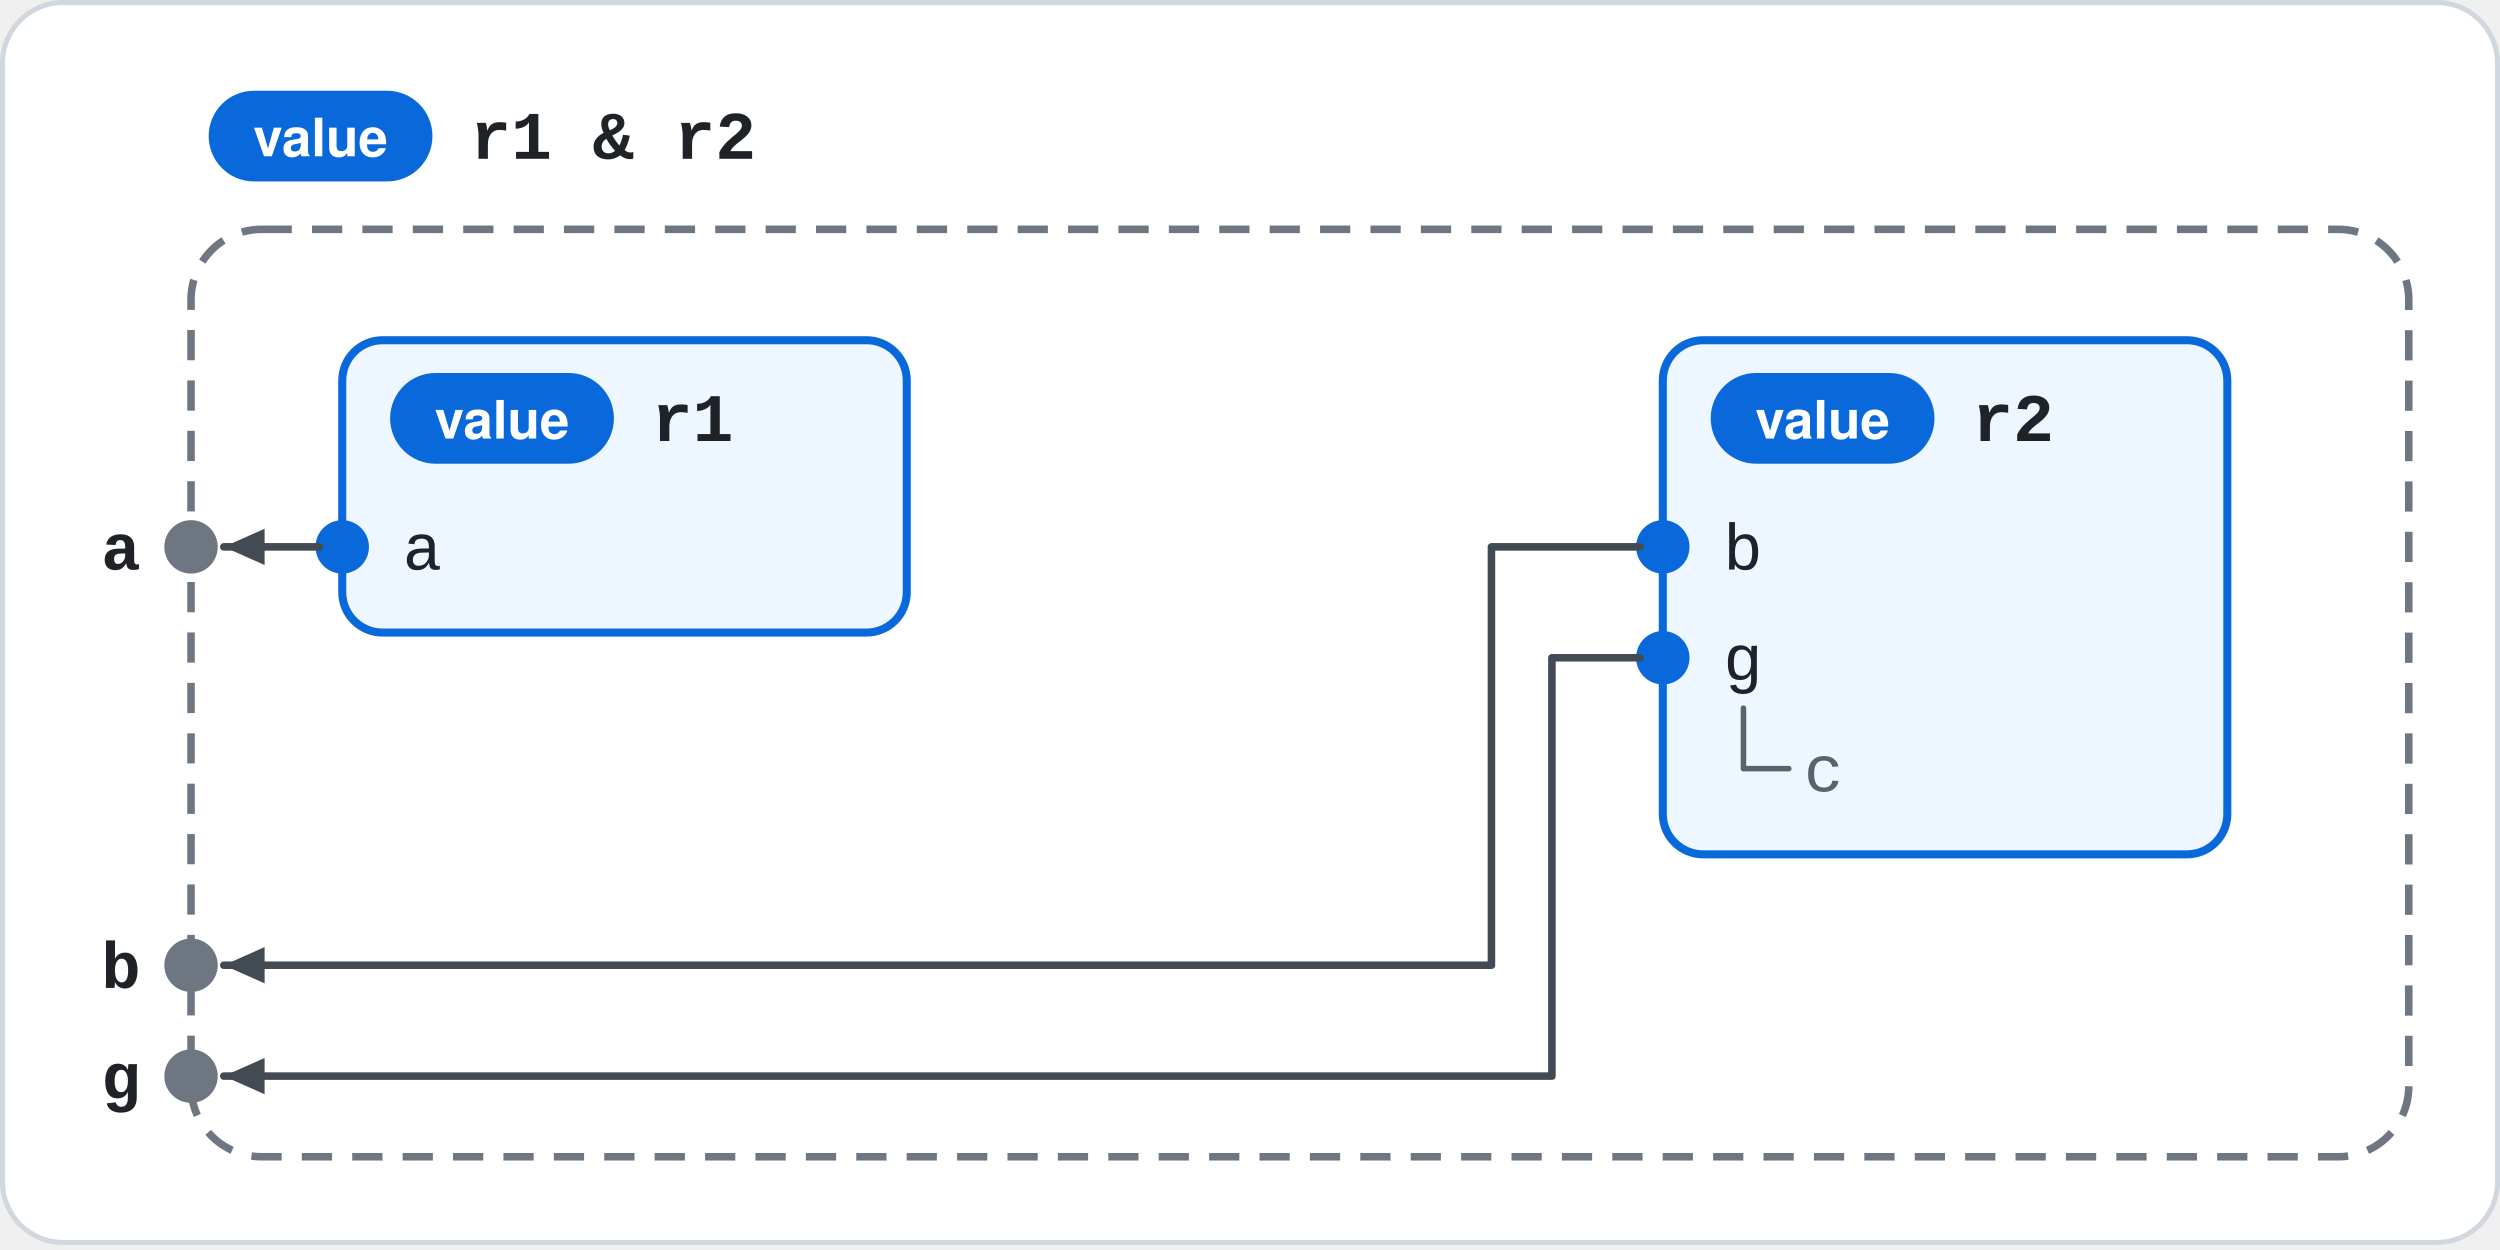
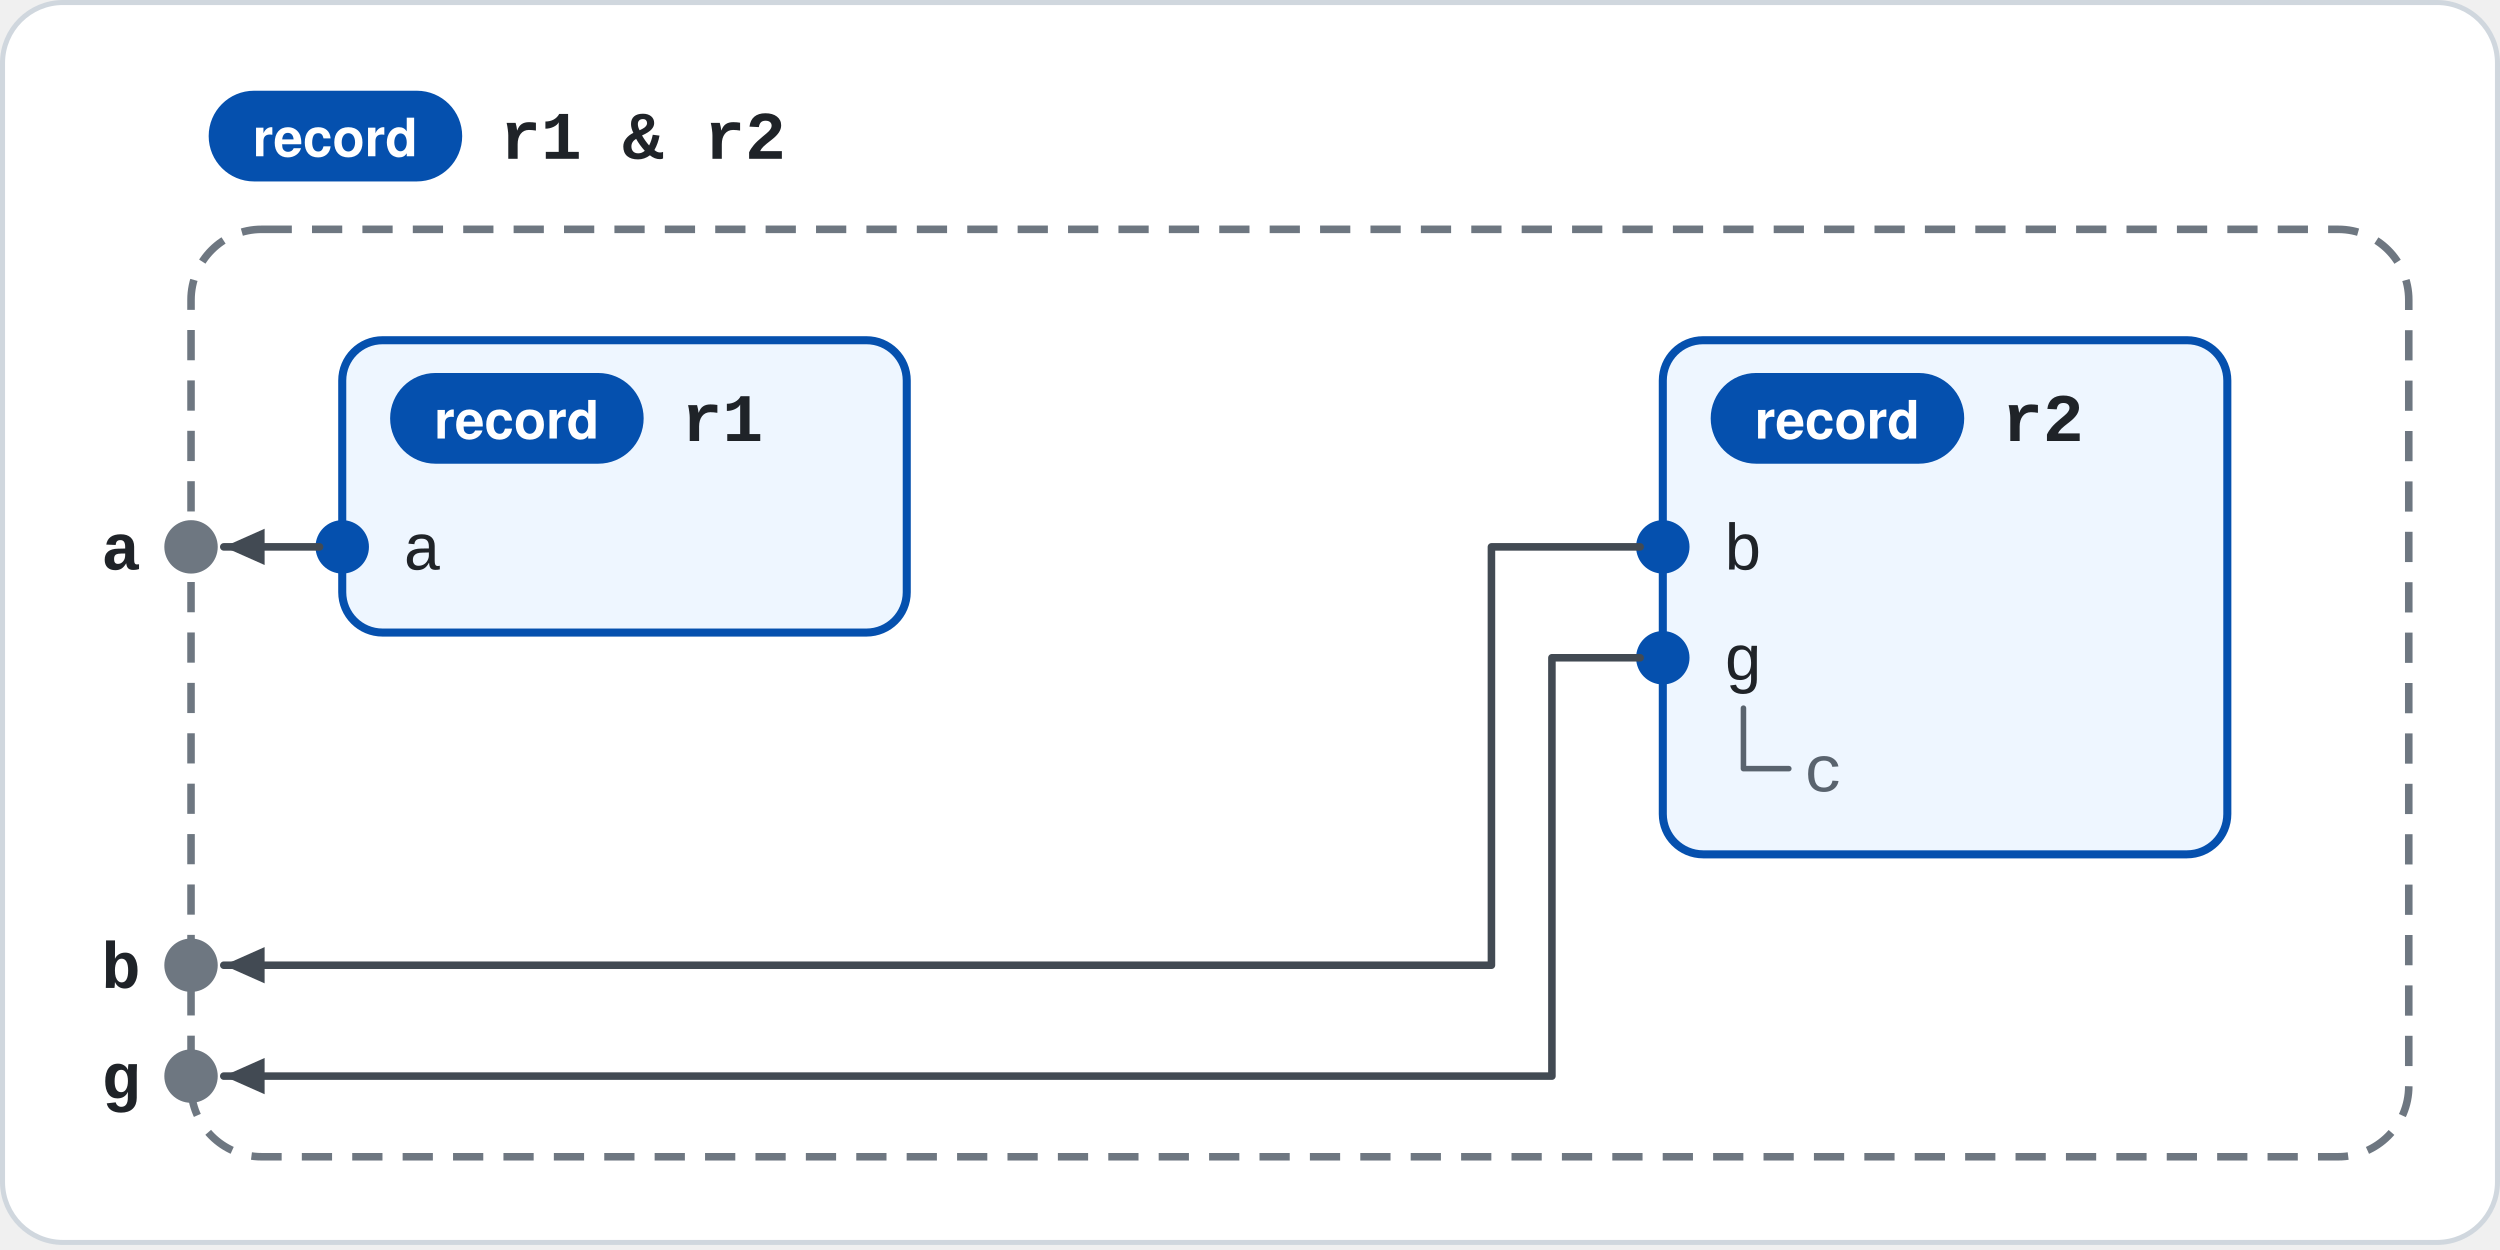
<svg xmlns="http://www.w3.org/2000/svg" width="496" height="248" viewBox="0 0 496 248" role="img">
  <defs>
    <marker id="arrow" viewBox="0 0 10 10" refX="9" refY="5" markerWidth="9" markerHeight="9" markerUnits="userSpaceOnUse" orient="auto-start-reverse">
      <path d="M 0 1 L 9 5 L 0 9 z" fill="#424a53" />
    </marker>
+     <marker id="arrow-fault" viewBox="0 0 10 10" refX="9" refY="5" markerWidth="9" markerHeight="9" markerUnits="userSpaceOnUse" orient="auto-start-reverse">
+       <path d="M 0 1 L 9 5 L 0 9 z" fill="#cf222e" />
+     </marker>
  </defs>
  <rect x="0.5" y="0.5" width="495" height="246" rx="12" fill="#ffffff" stroke="#d0d7de" />
  <g transform="translate(37.9,45.5)">
-     <rect x="30.0" y="22.0" width="112.0" height="58.0" rx="8" fill="#eef6ff" stroke="#0969da" stroke-width="1.6" />
-     <rect x="40.0" y="29.0" width="43.4" height="17.0" rx="8.5" fill="#0969da" stroke="#0969da" stroke-width="1" />
-     <text x="61.7" y="41.5" font-family="-apple-system, BlinkMacSystemFont, 'Segoe UI', Helvetica, Arial, sans-serif" font-size="10.5" font-weight="bold" fill="#ffffff" text-anchor="middle">value</text>
-     <text x="91.4" y="42.0" font-family="ui-monospace, SFMono-Regular, Menlo, Consolas, 'Liberation Mono', monospace" font-size="13.5" font-weight="bold" fill="#1f2328" text-anchor="start">r1</text>
+     <rect x="30.0" y="22.0" width="112.0" height="58.0" rx="8" fill="#eef6ff" stroke="#0550ae" stroke-width="1.6" />
+     <rect x="40.0" y="29.0" width="49.3" height="17.0" rx="8.5" fill="#0550ae" stroke="#0550ae" stroke-width="1" />
+     <text x="64.6" y="41.5" font-family="-apple-system, BlinkMacSystemFont, 'Segoe UI', Helvetica, Arial, sans-serif" font-size="10.5" font-weight="bold" fill="#ffffff" text-anchor="middle">record</text>
+     <text x="97.3" y="42.0" font-family="ui-monospace, SFMono-Regular, Menlo, Consolas, 'Liberation Mono', monospace" font-size="13.5" font-weight="bold" fill="#1f2328" text-anchor="start">r1</text>
    <text x="42.0" y="67.5" font-family="ui-monospace, SFMono-Regular, Menlo, Consolas, 'Liberation Mono', monospace" font-size="13" font-weight="normal" fill="#1f2328" text-anchor="start">a</text>
-     <circle cx="30.0" cy="63.0" r="4.5" fill="#0969da" stroke="#0969da" stroke-width="1.6" />
-     <rect x="292.0" y="22.0" width="112.0" height="102.0" rx="8" fill="#eef6ff" stroke="#0969da" stroke-width="1.6" />
-     <rect x="302.0" y="29.0" width="43.4" height="17.0" rx="8.5" fill="#0969da" stroke="#0969da" stroke-width="1" />
-     <text x="323.7" y="41.5" font-family="-apple-system, BlinkMacSystemFont, 'Segoe UI', Helvetica, Arial, sans-serif" font-size="10.5" font-weight="bold" fill="#ffffff" text-anchor="middle">value</text>
-     <text x="353.4" y="42.0" font-family="ui-monospace, SFMono-Regular, Menlo, Consolas, 'Liberation Mono', monospace" font-size="13.5" font-weight="bold" fill="#1f2328" text-anchor="start">r2</text>
+     <circle cx="30.0" cy="63.0" r="4.5" fill="#0550ae" stroke="#0550ae" stroke-width="1.6" />
+     <rect x="292.0" y="22.0" width="112.0" height="102.0" rx="8" fill="#eef6ff" stroke="#0550ae" stroke-width="1.6" />
+     <rect x="302.0" y="29.0" width="49.3" height="17.0" rx="8.5" fill="#0550ae" stroke="#0550ae" stroke-width="1" />
+     <text x="326.6" y="41.5" font-family="-apple-system, BlinkMacSystemFont, 'Segoe UI', Helvetica, Arial, sans-serif" font-size="10.5" font-weight="bold" fill="#ffffff" text-anchor="middle">record</text>
+     <text x="359.3" y="42.0" font-family="ui-monospace, SFMono-Regular, Menlo, Consolas, 'Liberation Mono', monospace" font-size="13.5" font-weight="bold" fill="#1f2328" text-anchor="start">r2</text>
    <text x="304.0" y="67.5" font-family="ui-monospace, SFMono-Regular, Menlo, Consolas, 'Liberation Mono', monospace" font-size="13" font-weight="normal" fill="#1f2328" text-anchor="start">b</text>
    <text x="304.0" y="89.5" font-family="ui-monospace, SFMono-Regular, Menlo, Consolas, 'Liberation Mono', monospace" font-size="13" font-weight="normal" fill="#1f2328" text-anchor="start">g</text>
    <text x="320.0" y="111.5" font-family="ui-monospace, SFMono-Regular, Menlo, Consolas, 'Liberation Mono', monospace" font-size="13" font-weight="normal" fill="#59636e" text-anchor="start">c</text>
    <path d="M 308.0,95.0 L 308.0,107.0 L 317.0,107.0" fill="none" stroke="#59636e" stroke-width="1.1" stroke-linejoin="round" stroke-linecap="round" />
-     <circle cx="292.0" cy="63.0" r="4.5" fill="#0969da" stroke="#0969da" stroke-width="1.6" />
-     <circle cx="292.0" cy="85.0" r="4.5" fill="#0969da" stroke="#0969da" stroke-width="1.6" />
+     <circle cx="292.0" cy="63.0" r="4.5" fill="#0550ae" stroke="#0550ae" stroke-width="1.6" />
+     <circle cx="292.0" cy="85.0" r="4.5" fill="#0550ae" stroke="#0550ae" stroke-width="1.6" />
    <path d="M 25.5,63.0 L 6.5,63.0" fill="none" stroke="#424a53" stroke-width="1.5" stroke-linejoin="round" stroke-linecap="round" marker-end="url(#arrow)" />
    <circle cx="0.0" cy="63.0" r="4.5" fill="#6e7781" stroke="#6e7781" stroke-width="1.6" />
    <text x="-10.0" y="67.5" font-family="ui-monospace, SFMono-Regular, Menlo, Consolas, 'Liberation Mono', monospace" font-size="13" font-weight="bold" fill="#1f2328" text-anchor="end">a</text>
    <path d="M 287.5,63.0 L 258.0,63.0 L 258.0,146.0 L 6.5,146.0" fill="none" stroke="#424a53" stroke-width="1.5" stroke-linejoin="round" stroke-linecap="round" marker-end="url(#arrow)" />
    <circle cx="0.0" cy="146.0" r="4.5" fill="#6e7781" stroke="#6e7781" stroke-width="1.6" />
    <text x="-10.0" y="150.5" font-family="ui-monospace, SFMono-Regular, Menlo, Consolas, 'Liberation Mono', monospace" font-size="13" font-weight="bold" fill="#1f2328" text-anchor="end">b</text>
    <path d="M 287.5,85.0 L 270.0,85.0 L 270.0,168.0 L 6.5,168.0" fill="none" stroke="#424a53" stroke-width="1.5" stroke-linejoin="round" stroke-linecap="round" marker-end="url(#arrow)" />
    <circle cx="0.0" cy="168.0" r="4.5" fill="#6e7781" stroke="#6e7781" stroke-width="1.6" />
    <text x="-10.0" y="172.5" font-family="ui-monospace, SFMono-Regular, Menlo, Consolas, 'Liberation Mono', monospace" font-size="13" font-weight="bold" fill="#1f2328" text-anchor="end">g</text>
    <rect x="0.0" y="0.0" width="440.0" height="184.0" rx="14" fill="none" stroke="#6e7781" stroke-width="1.5" stroke-dasharray="6 4" />
-     <rect x="4.0" y="-27.0" width="43.4" height="17.0" rx="8.5" fill="#0969da" stroke="#0969da" stroke-width="1" />
-     <text x="25.7" y="-14.5" font-family="-apple-system, BlinkMacSystemFont, 'Segoe UI', Helvetica, Arial, sans-serif" font-size="10.5" font-weight="bold" fill="#ffffff" text-anchor="middle">value</text>
-     <text x="55.4" y="-14.0" font-family="ui-monospace, SFMono-Regular, Menlo, Consolas, 'Liberation Mono', monospace" font-size="13.5" font-weight="bold" fill="#1f2328" text-anchor="start">r1 &amp; r2</text>
+     <rect x="4.0" y="-27.0" width="49.3" height="17.0" rx="8.5" fill="#0550ae" stroke="#0550ae" stroke-width="1" />
+     <text x="28.6" y="-14.5" font-family="-apple-system, BlinkMacSystemFont, 'Segoe UI', Helvetica, Arial, sans-serif" font-size="10.5" font-weight="bold" fill="#ffffff" text-anchor="middle">record</text>
+     <text x="61.3" y="-14.0" font-family="ui-monospace, SFMono-Regular, Menlo, Consolas, 'Liberation Mono', monospace" font-size="13.5" font-weight="bold" fill="#1f2328" text-anchor="start">r1 &amp; r2</text>
  </g>
</svg>
